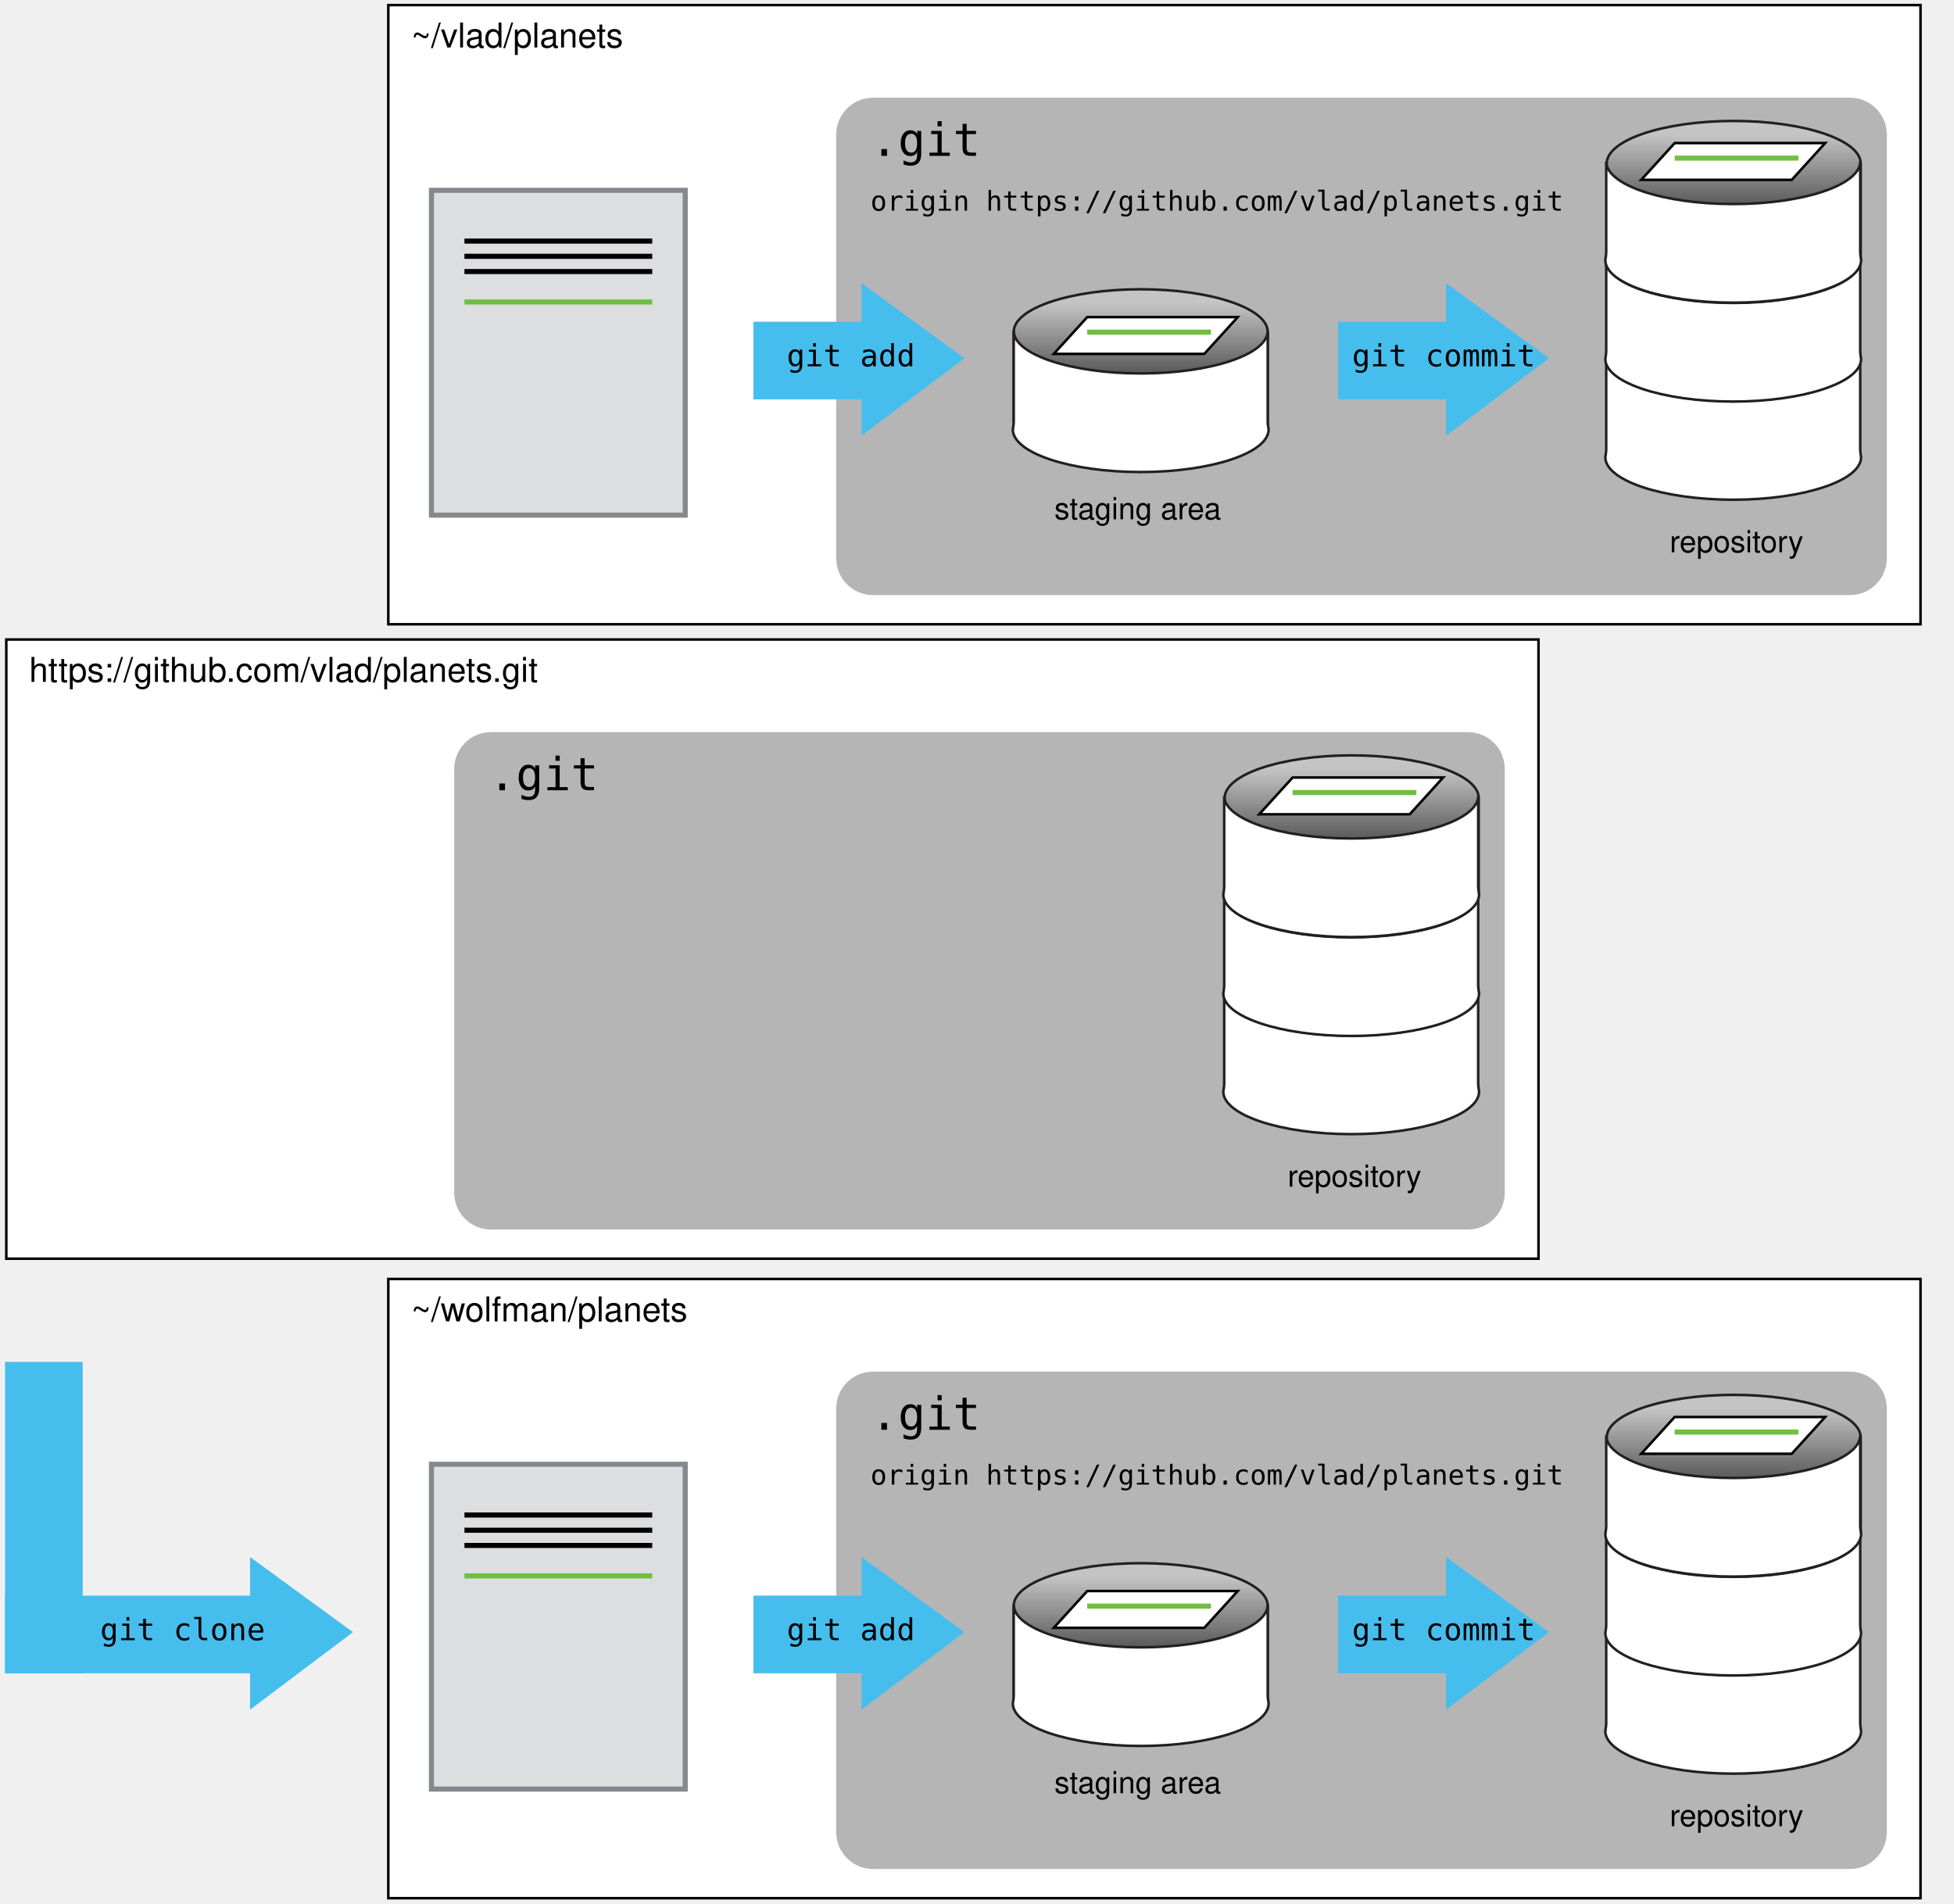
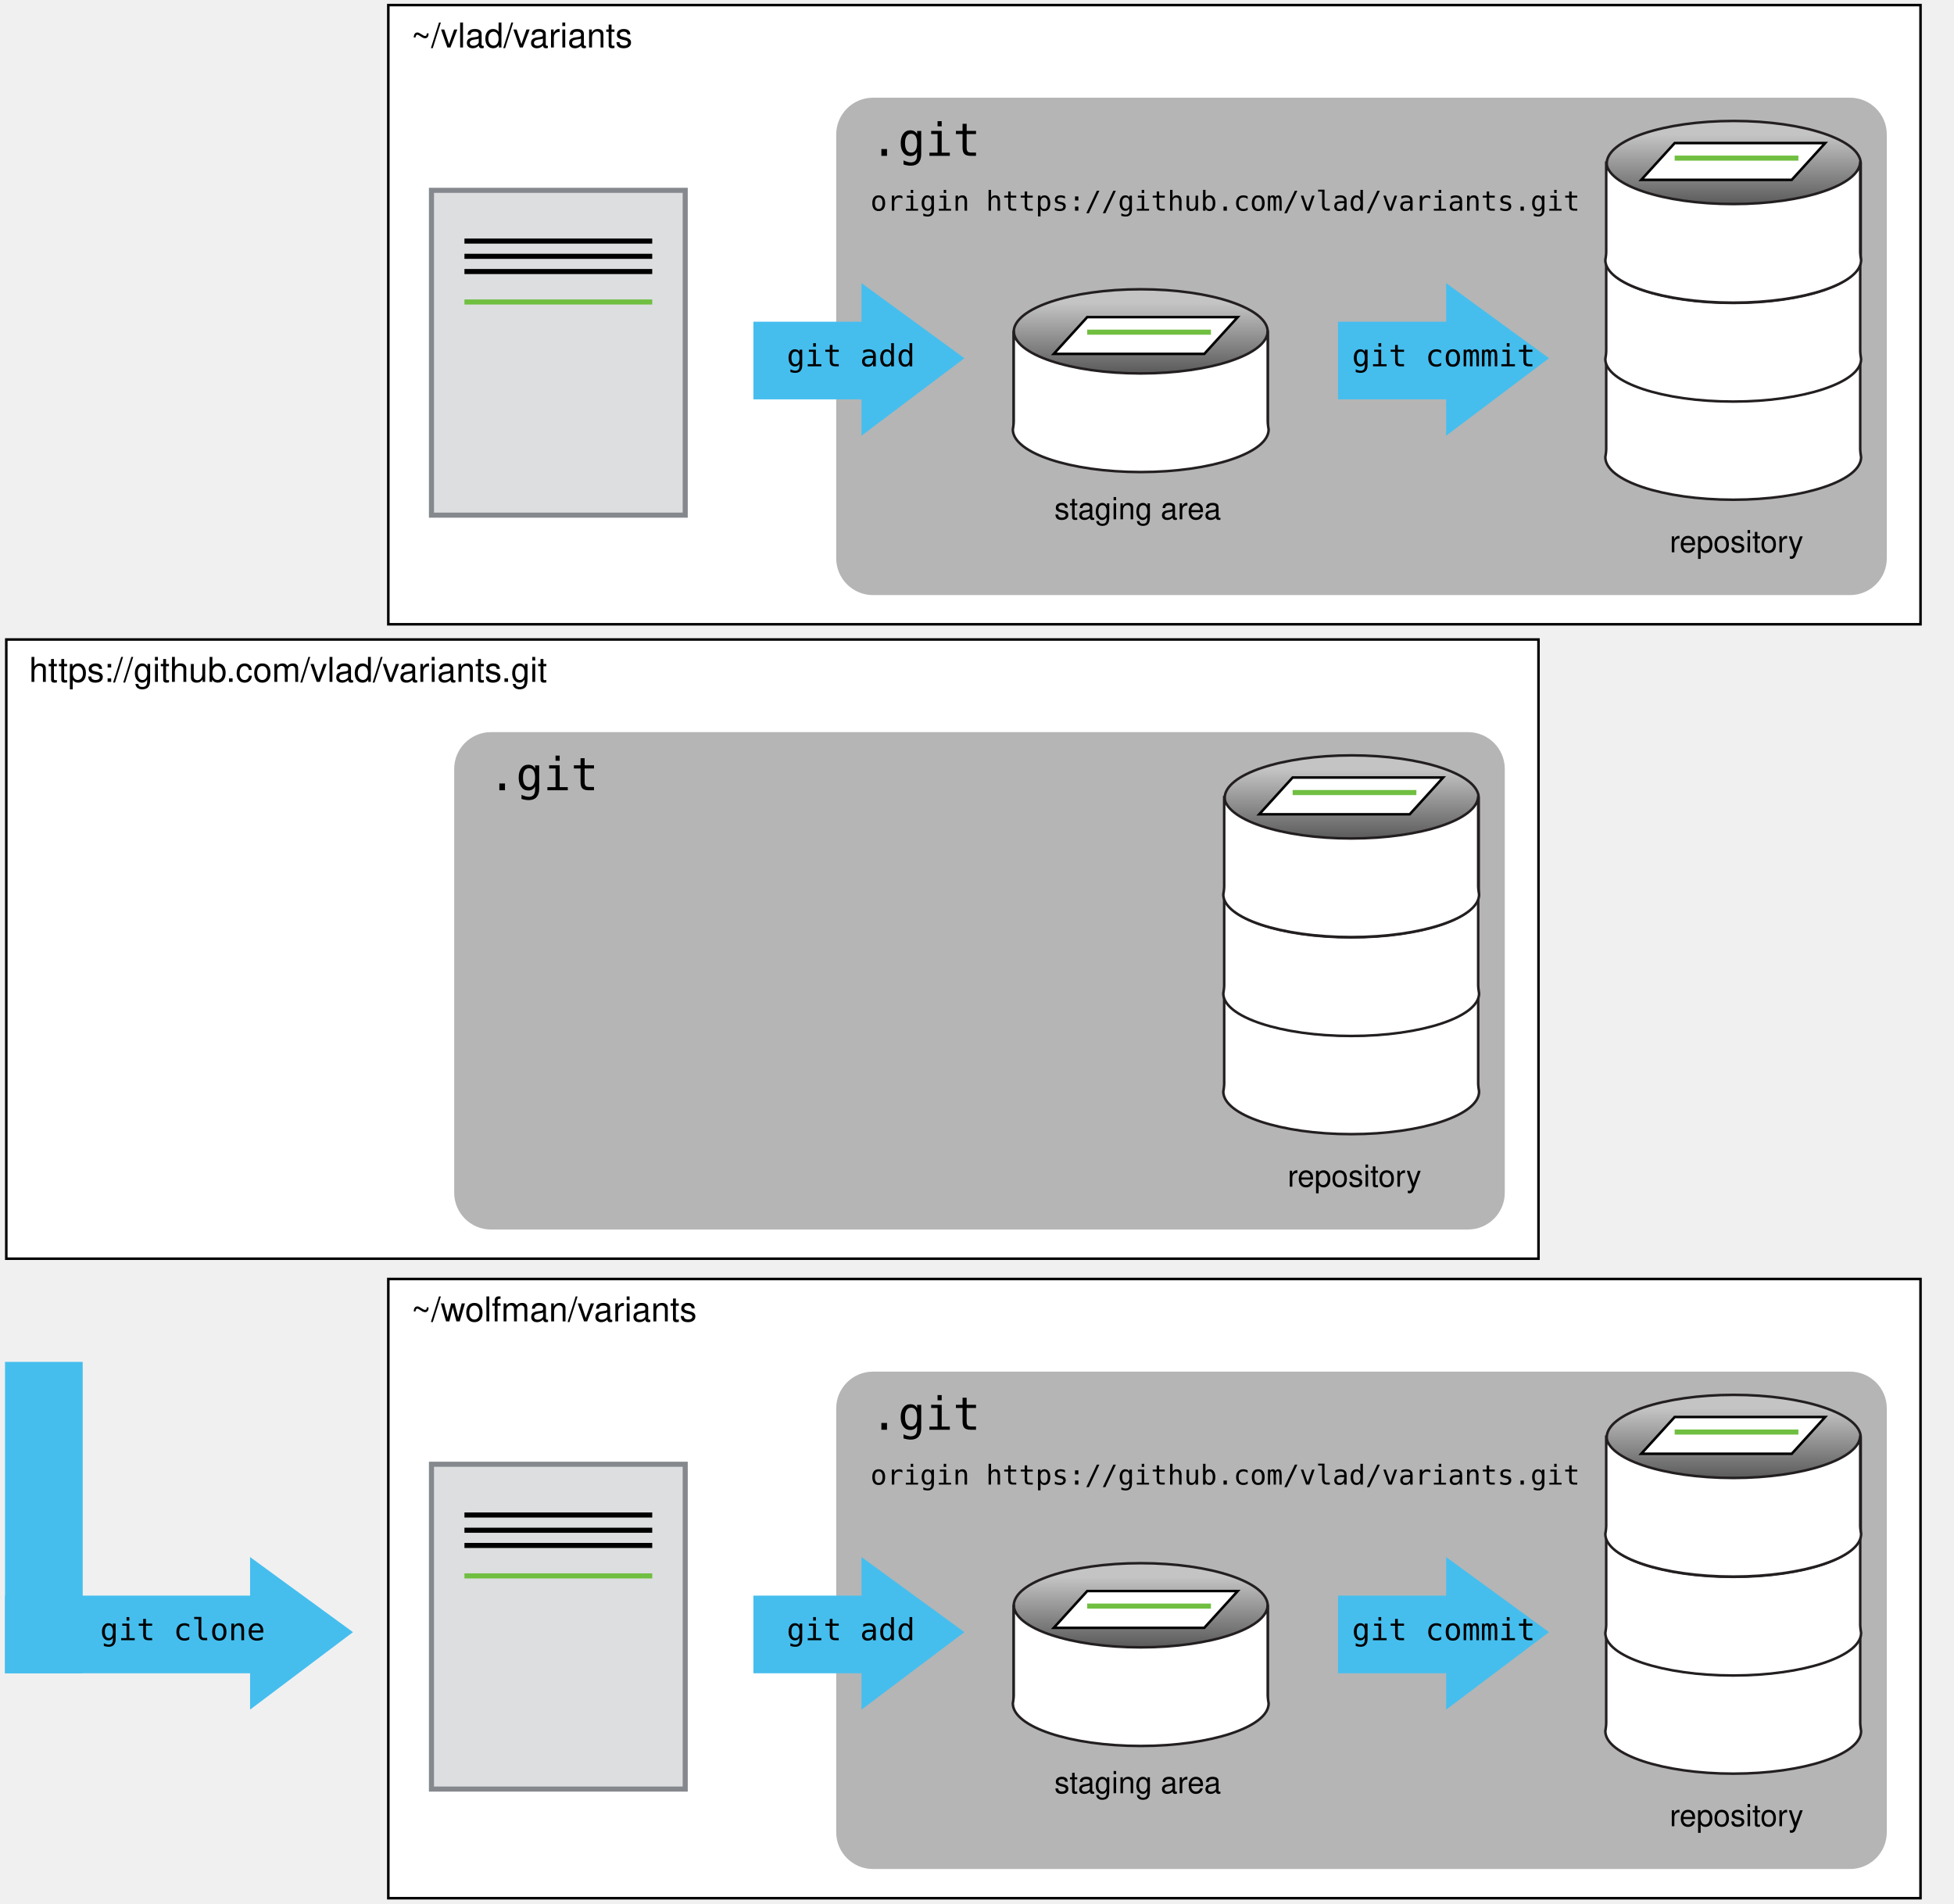
<svg xmlns="http://www.w3.org/2000/svg" xmlns:xlink="http://www.w3.org/1999/xlink" version="1.1" x="0px" y="0px" width="770" height="750" viewBox="0 0 770 750" enable-background="new 0 0 622 452" xml:space="preserve" id="svg4593">
  <defs id="defs4776">
    <linearGradient y2="363.473" x2="480.357" y1="334.872" x1="480.357" gradientUnits="userSpaceOnUse" id="SVGID_1_" gradientTransform="translate(279.4359,-47.97182)">
      <stop id="stop4613" style="stop-color:#C4C4C4" offset="0.098" />
      <stop id="stop4615" style="stop-color:#686868" offset="0.533" />
      <stop id="stop4617" style="stop-color:#000000" offset="1" />
    </linearGradient>
    <linearGradient xlink:href="#SVGID_3_" id="linearGradient5073" gradientUnits="userSpaceOnUse" x1="537.177" y1="57.66" x2="537.177" y2="112.913" />
    <linearGradient xlink:href="#SVGID_3_" id="linearGradient5457" gradientUnits="userSpaceOnUse" x1="537.177" y1="57.66" x2="537.177" y2="112.913" />
    <linearGradient xlink:href="#SVGID_2_" id="linearGradient10592" gradientUnits="userSpaceOnUse" x1="303.499" y1="123.986" x2="303.499" y2="179.235" />
    <linearGradient xlink:href="#SVGID_3_" id="linearGradient10594" gradientUnits="userSpaceOnUse" x1="537.177" y1="57.66" x2="537.177" y2="112.913" />
    <linearGradient xlink:href="#SVGID_2_" id="linearGradient10905" gradientUnits="userSpaceOnUse" x1="303.499" y1="123.986" x2="303.499" y2="179.235" />
  </defs>
  <text xml:space="preserve" style="font-style:normal;font-variant:normal;font-weight:normal;font-stretch:normal;font-size:12px;line-height:125%;font-family:Monospace;-inkscape-font-specification:Monospace;text-align:start;letter-spacing:0px;word-spacing:0px;writing-mode:lr-tb;text-anchor:start;fill:#000000;fill-opacity:1;stroke:none;stroke-width:1px;stroke-linecap:butt;stroke-linejoin:miter;stroke-opacity:1" x="720.692" y="35.841" id="text4930">
    <tspan id="tspan4932" x="720.692" y="35.841" />
  </text>
  <g id="g10741" transform="translate(4.5000001e-7,-1)">
    <g id="g10396">
      <rect style="fill:#ffffff;stroke:#000000;stroke-miterlimit:10" id="rect4596" height="244" width="603.785" stroke-miterlimit="10" y="3" x="153.02" />
      <g id="Layer_5" transform="translate(146.0202,-9)">
        <g id="g4654">
          <path stroke-miterlimit="10" d="m 598,63 c 0,-8.284 -6.716,-15 -15,-15 l -385,0 c -8.284,0 -15,6.716 -15,15 l 0,167 c 0,8.284 6.716,15 15,15 l 385,0 c 8.284,0 15,-6.716 15,-15 l 0,-167 z" id="path4656" style="fill:#b5b5b5;stroke:#ffffff;stroke-miterlimit:10" />
          <rect x="197" y="59" width="425" height="70.269" id="rect4658" style="fill:none" />
          <text transform="translate(197,71.4199)" id="text4660">
            <tspan x="0" y="0" font-size="18" id="tspan4662" style="font-size:18px;font-family:Consolas">.git</tspan>
-             <tspan x="0" y="21.6" font-size="10.8" id="tspan4664" style="font-size:10.8px;font-family:Consolas">origin https://github.com/vlad/planets.git</tspan>
+             <tspan x="0" y="21.6" font-size="10.8" id="tspan4664" style="font-size:10.8px;font-family:Consolas">origin https://github.com/vlad/variants.git</tspan>
          </text>
        </g>
        <rect x="16" y="19" width="195.585" height="24.449" id="rect4666" style="fill:none" />
-         <text transform="translate(16,28.707)" font-size="13.5" id="text4668" style="font-size:13.5px;font-family:Helvetica">~/vlad/planets</text>
+         <text transform="translate(16,28.707)" font-size="13.5" id="text4668" style="font-size:13.5px;font-family:Helvetica">~/vlad/variants</text>
      </g>
      <g id="Layer_1" transform="translate(146.0202,-9)">
        <g id="g4721">
          <rect x="24" y="85" width="100" height="128" id="rect4723" style="fill:#dcdee0" />
          <rect x="24" y="85" width="100" height="128" id="rect4725" style="fill:none;stroke:#85888d;stroke-width:2" />
          <line x1="37" y1="105" x2="111" y2="105" id="line4727" style="fill:none;stroke:#000000;stroke-width:2" />
          <line x1="37" y1="111" x2="111" y2="111" id="line4729" style="fill:none;stroke:#000000;stroke-width:2" />
          <line x1="37" y1="117" x2="111" y2="117" id="line4731" style="fill:none;stroke:#000000;stroke-width:2" />
          <line x1="37" y1="129" x2="111" y2="129" id="line4733" style="fill:none;stroke:#70bf41;stroke-width:2" />
        </g>
      </g>
      <rect style="fill:none" id="rect4742" height="14" width="52.743" y="137.069" x="310.02" />
      <g id="g5114" transform="translate(146.0202,-9)">
        <g id="g4736">
          <rect x="150.871" y="136.768" width="45.956" height="30.604" id="rect4738" style="fill:#45beee" />
          <polygon points="234.02,151.163 193.467,121.571 193.467,181.695 " id="polygon4740" style="fill:#45beee" />
        </g>
        <text y="154.35" x="164" font-size="12" id="text4744" style="font-size:12px;font-family:Consolas">git add</text>
      </g>
      <rect style="fill:none" id="rect4752" height="14" width="85.542" y="137.069" x="523" />
      <g id="g5108" transform="translate(146.0202,-9)">
        <g id="g4746">
          <rect x="381.251" y="136.768" width="45.956" height="30.604" id="rect4748" style="fill:#45beee" />
          <polygon points="464.399,151.163 423.847,121.571 423.847,181.695 " id="polygon4750" style="fill:#45beee" />
        </g>
        <text y="154.35" x="386.764" font-size="12" id="text4754" style="font-size:12px;font-family:Consolas">git commit</text>
      </g>
      <rect style="fill:none" id="rect4766" height="17" width="147" y="197" x="375.02" />
      <g id="g5093" transform="translate(146.0202,-9)">
        <g id="Layer_3">
          <g id="g4671">
            <linearGradient y2="179.235" x2="303.499" y1="123.986" x1="303.499" gradientUnits="userSpaceOnUse" id="SVGID_2_">
              <stop id="stop4674" style="stop-color:#C4C4C4" offset="0.098" />
              <stop id="stop4676" style="stop-color:#686868" offset="0.533" />
              <stop id="stop4678" style="stop-color:#000000" offset="1" />
            </linearGradient>
            <path id="path4680" d="m 253.453,178.205 c 0,-9.264 22.404,-16.777 50.047,-16.777 27.643,0 50.045,7.514 50.045,16.777 l 0,1.029 c 0,0 0,-2.115 0,-3.117 0,-1.007 0,-35.745 0,-35.745 l 0,0.394 c 0,-9.27 -22.402,-16.78 -50.045,-16.78 -27.643,0 -50.047,7.51 -50.047,16.78 l 0,-0.394 c 0,0 0,34.519 0,35.733 0,1.205 0,3.129 0,3.129 l 0,-1.029 z" stroke-miterlimit="10" style="fill:url(#linearGradient10905);stroke:#231f20;stroke-miterlimit:10" />
            <g id="g4682">
              <path id="path4684" d="m 353.545,140.373 c 0,0 0,34.738 0,35.745 0,1.002 0.355,3.117 0.355,3.117 0,9.27 -22.758,16.779 -50.4,16.779 -27.642,0 -50.4,-7.51 -50.4,-16.779 0,0 0.354,-1.924 0.354,-3.129 0,-1.214 0,-35.733 0,-35.733 0,9.274 22.404,16.785 50.047,16.785 27.643,0 50.044,-7.511 50.044,-16.785 z" stroke-miterlimit="10" style="fill:#ffffff;stroke:#231f20;stroke-miterlimit:10" />
            </g>
          </g>
          <g id="g4686">
            <polygon id="polygon4688" points="341.719,134.965 282.411,134.965 269.235,149.459 328.542,149.459 " stroke-miterlimit="10" style="fill:#ffffff;stroke:#000000;stroke-miterlimit:10" />
            <line id="line4690" y2="140.894" x2="331.165" y1="140.894" x1="282.411" style="fill:none;stroke:#70bf41;stroke-width:2" />
          </g>
        </g>
        <text y="214.628" x="269.477" font-size="12" id="text4768" style="font-size:12px;font-family:Helvetica">staging area</text>
      </g>
      <rect style="fill:none" id="rect4770" height="17" width="147" y="210" x="610.805" />
      <g id="g5075" transform="translate(146.0202,-9)">
        <g id="Layer_4">
          <linearGradient y2="112.913" x2="537.177" y1="57.66" x1="537.177" gradientUnits="userSpaceOnUse" id="SVGID_3_">
            <stop id="stop4694" style="stop-color:#C4C4C4" offset="0.098" />
            <stop id="stop4696" style="stop-color:#686868" offset="0.533" />
            <stop id="stop4698" style="stop-color:#000000" offset="1" />
          </linearGradient>
          <path id="path4700" d="m 487.13,111.882 c 0,-9.268 22.407,-16.781 50.047,-16.781 27.641,0 50.047,7.513 50.047,16.781 l 0,1.03 c 0,0 0,-2.118 0,-3.121 0,-1.003 0,-35.739 0,-35.739 l 0,0.388 c 0,-9.268 -22.406,-16.781 -50.047,-16.781 -27.64,0 -50.047,7.513 -50.047,16.781 l 0,-0.388 c 0,0 0,34.519 0,35.728 0,1.209 0,3.132 0,3.132 l 0,-1.03 z" stroke-miterlimit="10" style="fill:url(#linearGradient5457);stroke:#231f20;stroke-miterlimit:10" />
          <g id="g4702">
            <path id="path4704" d="m 587.021,151.283 c 0,0 0,34.738 0,35.74 0,1.002 0.354,3.121 0.354,3.121 0,9.268 -22.76,16.779 -50.4,16.779 -27.64,0 -50.399,-7.512 -50.399,-16.779 0,0 0.353,-1.924 0.353,-3.133 0,-1.209 0,-35.729 0,-35.729 0,9.268 22.407,16.781 50.047,16.781 27.638,0.001 50.045,-7.512 50.045,-16.78 z" stroke-miterlimit="10" style="fill:#ffffff;stroke:#231f20;stroke-miterlimit:10" />
          </g>
          <g id="g4706">
            <path id="path4708" d="m 587.021,112.601 c 0,0 0,34.736 0,35.739 0,1.002 0.354,3.121 0.354,3.121 0,9.268 -22.76,16.779 -50.4,16.779 -27.64,0 -50.399,-7.512 -50.399,-16.779 0,0 0.353,-1.923 0.353,-3.132 0,-1.209 0,-35.728 0,-35.728 0,9.268 22.407,16.78 50.047,16.78 27.638,0 50.045,-7.512 50.045,-16.78 z" stroke-miterlimit="10" style="fill:#ffffff;stroke:#231f20;stroke-miterlimit:10" />
          </g>
          <g id="g4710">
            <path id="path4712" d="m 587.021,73.628 c 0,0 0,34.737 0,35.739 0,1.002 0.354,3.12 0.354,3.12 0,9.269 -22.76,16.781 -50.4,16.781 -27.64,0 -50.399,-7.513 -50.399,-16.781 0,0 0.353,-1.922 0.353,-3.131 0,-1.209 0,-35.728 0,-35.728 0,9.268 22.407,16.78 50.047,16.78 27.638,0.001 50.045,-7.512 50.045,-16.78 z" stroke-miterlimit="10" style="fill:#ffffff;stroke:#231f20;stroke-miterlimit:10" />
          </g>
          <g id="g4714">
            <polygon id="polygon4716" points="573.216,66.381 513.908,66.381 500.732,80.875 560.039,80.875 " stroke-miterlimit="10" style="fill:#ffffff;stroke:#000000;stroke-miterlimit:10" />
            <line id="line4718" y2="72.311" x2="562.662" y1="72.311" x1="513.908" style="fill:none;stroke:#70bf41;stroke-width:2" />
          </g>
        </g>
        <text y="227.628" x="511.941" font-size="12" id="text4772" style="font-size:12px;font-family:Helvetica">repository</text>
      </g>
      <rect x="610.805" y="210" width="147" height="17" id="rect4977" style="fill:none" />
    </g>
    <g transform="translate(-4.520231,-9)" id="g5196">
      <rect x="7" y="262" stroke-miterlimit="10" width="603.785" height="244" id="rect4811" style="fill:#ffffff;stroke:#000000;stroke-miterlimit:10" />
      <path id="path4817" d="m 598,313 c 0,-8.284 -6.716,-15 -15,-15 l -385,0 c -8.284,0 -15,6.716 -15,15 l 0,167 c 0,8.284 6.716,15 15,15 l 385,0 c 8.284,0 15,-6.716 15,-15 l 0,-167 z" stroke-miterlimit="10" style="fill:#b5b5b5;stroke:#ffffff;stroke-miterlimit:10" />
      <rect id="rect4819" height="70.269" width="425" y="309" x="197" style="fill:none" />
      <text id="text4821" x="197" y="321.42">
        <tspan id="tspan4823" font-size="18" y="321.42" x="197" style="font-size:18px;font-family:Consolas">.git</tspan>
        <tspan id="tspan4825" font-size="10.8" y="343.02" x="197" style="font-size:10.8px;font-family:Consolas" />
      </text>
      <rect style="fill:none" x="16" y="269" width="195.585" height="24.449" id="rect4827" />
-       <text style="font-size:13.5px;font-family:Helvetica" font-size="13.5" id="text4829" x="16" y="278.707">https://github.com/vlad/planets.git</text>
+       <text style="font-size:13.5px;font-family:Helvetica" font-size="13.5" id="text4829" x="16" y="278.707">https://github.com/vlad/variants.git</text>
      <g id="g5055" transform="translate(0,250)">
        <g id="g5023">
          <linearGradient id="linearGradient5025" gradientUnits="userSpaceOnUse" x1="537.177" y1="57.66" x2="537.177" y2="112.913">
            <stop offset="0.098" style="stop-color:#C4C4C4" id="stop5027" />
            <stop offset="0.533" style="stop-color:#686868" id="stop5029" />
            <stop offset="1" style="stop-color:#000000" id="stop5031" />
          </linearGradient>
          <path stroke-miterlimit="10" d="m 487.13,111.882 c 0,-9.268 22.407,-16.781 50.047,-16.781 27.641,0 50.047,7.513 50.047,16.781 l 0,1.03 c 0,0 0,-2.118 0,-3.121 0,-1.003 0,-35.739 0,-35.739 l 0,0.388 c 0,-9.268 -22.406,-16.781 -50.047,-16.781 -27.64,0 -50.047,7.513 -50.047,16.781 l 0,-0.388 c 0,0 0,34.519 0,35.728 0,1.209 0,3.132 0,3.132 l 0,-1.03 z" id="path5033" style="fill:url(#linearGradient5073);stroke:#231f20;stroke-miterlimit:10" />
          <g id="g5035">
            <path stroke-miterlimit="10" d="m 587.021,151.283 c 0,0 0,34.738 0,35.74 0,1.002 0.354,3.121 0.354,3.121 0,9.268 -22.76,16.779 -50.4,16.779 -27.64,0 -50.399,-7.512 -50.399,-16.779 0,0 0.353,-1.924 0.353,-3.133 0,-1.209 0,-35.729 0,-35.729 0,9.268 22.407,16.781 50.047,16.781 27.638,0.001 50.045,-7.512 50.045,-16.78 z" id="path5037" style="fill:#ffffff;stroke:#231f20;stroke-miterlimit:10" />
          </g>
          <g id="g5039">
            <path stroke-miterlimit="10" d="m 587.021,112.601 c 0,0 0,34.736 0,35.739 0,1.002 0.354,3.121 0.354,3.121 0,9.268 -22.76,16.779 -50.4,16.779 -27.64,0 -50.399,-7.512 -50.399,-16.779 0,0 0.353,-1.923 0.353,-3.132 0,-1.209 0,-35.728 0,-35.728 0,9.268 22.407,16.78 50.047,16.78 27.638,0 50.045,-7.512 50.045,-16.78 z" id="path5041" style="fill:#ffffff;stroke:#231f20;stroke-miterlimit:10" />
          </g>
          <g id="g5043">
            <path stroke-miterlimit="10" d="m 587.021,73.628 c 0,0 0,34.737 0,35.739 0,1.002 0.354,3.12 0.354,3.12 0,9.269 -22.76,16.781 -50.4,16.781 -27.64,0 -50.399,-7.513 -50.399,-16.781 0,0 0.353,-1.922 0.353,-3.131 0,-1.209 0,-35.728 0,-35.728 0,9.268 22.407,16.78 50.047,16.78 27.638,0.001 50.045,-7.512 50.045,-16.78 z" id="path5045" style="fill:#ffffff;stroke:#231f20;stroke-miterlimit:10" />
          </g>
          <g id="g5047">
            <polygon stroke-miterlimit="10" points="513.908,66.381 500.732,80.875 560.039,80.875 573.216,66.381 " id="polygon5049" style="fill:#ffffff;stroke:#000000;stroke-miterlimit:10" />
            <line x1="513.908" y1="72.311" x2="562.662" y2="72.311" id="line5051" style="fill:none;stroke:#70bf41;stroke-width:2" />
          </g>
        </g>
        <text style="font-size:12px;font-family:Helvetica" id="text5053" font-size="12" x="511.941" y="227.628">repository</text>
      </g>
      <rect style="fill:none" id="rect4762" height="14" width="165.548" transform="matrix(0.9804651,0.196693,-0.196693,0.9804651,0,0)" y="272.824" x="200.719" />
    </g>
    <g id="g10670">
      <g id="g10664">
        <rect style="fill:#45beee" id="rect5294" height="30.604" width="122.711" y="-32.584" x="537.661" transform="matrix(0,1,-1,0,0,0)" />
        <rect x="1.98" y="629.768" width="99.924" height="30.604" id="rect5124" style="fill:#45beee" />
        <polygon transform="translate(-325.3029,493)" points="464.399,151.163 423.847,121.571 423.847,181.695 " id="polygon5126" style="fill:#45beee" />
        <text style="font-size:12px;font-family:Consolas" id="text5128" font-size="12" x="39.461" y="647.35">git clone</text>
      </g>
      <rect x="153.02" y="505" stroke-miterlimit="10" width="603.785" height="244" id="rect10464" style="fill:#ffffff;stroke:#000000;stroke-miterlimit:10" />
      <g transform="translate(146.0202,493)" id="g10466">
        <g id="g10468">
          <path style="fill:#b5b5b5;stroke:#ffffff;stroke-miterlimit:10" id="path10470" d="m 598,63 c 0,-8.284 -6.716,-15 -15,-15 l -385,0 c -8.284,0 -15,6.716 -15,15 l 0,167 c 0,8.284 6.716,15 15,15 l 385,0 c 8.284,0 15,-6.716 15,-15 l 0,-167 z" stroke-miterlimit="10" />
          <rect style="fill:none" id="rect10472" height="70.269" width="425" y="59" x="197" />
          <text id="text10474" transform="translate(197,71.4199)">
            <tspan style="font-size:18px;font-family:Consolas" id="tspan10476" font-size="18" y="0" x="0">.git</tspan>
-             <tspan style="font-size:10.8px;font-family:Consolas" id="tspan10478" font-size="10.8" y="21.6" x="0">origin https://github.com/vlad/planets.git</tspan>
+             <tspan style="font-size:10.8px;font-family:Consolas" id="tspan10478" font-size="10.8" y="21.6" x="0">origin https://github.com/vlad/variants.git</tspan>
          </text>
        </g>
        <rect style="fill:none" id="rect10480" height="24.449" width="195.585" y="19" x="16" />
-         <text style="font-size:13.5px;font-family:Helvetica" id="text10482" font-size="13.5" transform="translate(16,28.707)">~/wolfman/planets</text>
+         <text style="font-size:13.5px;font-family:Helvetica" id="text10482" font-size="13.5" transform="translate(16,28.707)">~/wolfman/variants</text>
      </g>
      <g transform="translate(146.0202,493)" id="g10484">
        <g id="g10486">
          <rect style="fill:#dcdee0" id="rect10488" height="128" width="100" y="85" x="24" />
          <rect style="fill:none;stroke:#85888d;stroke-width:2" id="rect10490" height="128" width="100" y="85" x="24" />
          <line style="fill:none;stroke:#000000;stroke-width:2" id="line10492" y2="105" x2="111" y1="105" x1="37" />
          <line style="fill:none;stroke:#000000;stroke-width:2" id="line10494" y2="111" x2="111" y1="111" x1="37" />
          <line style="fill:none;stroke:#000000;stroke-width:2" id="line10496" y2="117" x2="111" y1="117" x1="37" />
          <line style="fill:none;stroke:#70bf41;stroke-width:2" id="line10498" y2="129" x2="111" y1="129" x1="37" />
        </g>
      </g>
      <rect x="310.02" y="639.069" width="52.743" height="14" id="rect10500" style="fill:none" />
      <g transform="translate(146.0202,493)" id="g10502">
        <g id="g10504">
          <rect style="fill:#45beee" id="rect10506" height="30.604" width="45.956" y="136.768" x="150.871" />
          <polygon style="fill:#45beee" id="polygon10508" points="193.467,121.571 193.467,181.695 234.02,151.163 " />
        </g>
        <text style="font-size:12px;font-family:Consolas" id="text10510" font-size="12" x="164" y="154.35">git add</text>
      </g>
      <rect x="523" y="639.069" width="85.542" height="14" id="rect10512" style="fill:none" />
      <g transform="translate(146.0202,493)" id="g10514">
        <g id="g10516">
          <rect style="fill:#45beee" id="rect10518" height="30.604" width="45.956" y="136.768" x="381.251" />
          <polygon style="fill:#45beee" id="polygon10520" points="423.847,121.571 423.847,181.695 464.399,151.163 " />
        </g>
        <text style="font-size:12px;font-family:Consolas" id="text10522" font-size="12" x="386.764" y="154.35">git commit</text>
      </g>
      <rect x="375.02" y="699" width="147" height="17" id="rect10524" style="fill:none" />
      <g transform="translate(146.0202,493)" id="g10526">
        <g id="g10528">
          <g id="g10530">
            <linearGradient id="linearGradient10532" gradientUnits="userSpaceOnUse" x1="303.499" y1="123.986" x2="303.499" y2="179.235">
              <stop offset="0.098" style="stop-color:#C4C4C4" id="stop10534" />
              <stop offset="0.533" style="stop-color:#686868" id="stop10536" />
              <stop offset="1" style="stop-color:#000000" id="stop10538" />
            </linearGradient>
            <path style="fill:url(#linearGradient10592);stroke:#231f20;stroke-miterlimit:10" stroke-miterlimit="10" d="m 253.453,178.205 c 0,-9.264 22.404,-16.777 50.047,-16.777 27.643,0 50.045,7.514 50.045,16.777 l 0,1.029 c 0,0 0,-2.115 0,-3.117 0,-1.007 0,-35.745 0,-35.745 l 0,0.394 c 0,-9.27 -22.402,-16.78 -50.045,-16.78 -27.643,0 -50.047,7.51 -50.047,16.78 l 0,-0.394 c 0,0 0,34.519 0,35.733 0,1.205 0,3.129 0,3.129 l 0,-1.029 z" id="path10540" />
            <g id="g10542">
              <path style="fill:#ffffff;stroke:#231f20;stroke-miterlimit:10" stroke-miterlimit="10" d="m 353.545,140.373 c 0,0 0,34.738 0,35.745 0,1.002 0.355,3.117 0.355,3.117 0,9.27 -22.758,16.779 -50.4,16.779 -27.642,0 -50.4,-7.51 -50.4,-16.779 0,0 0.354,-1.924 0.354,-3.129 0,-1.214 0,-35.733 0,-35.733 0,9.274 22.404,16.785 50.047,16.785 27.643,0 50.044,-7.511 50.044,-16.785 z" id="path10544" />
            </g>
          </g>
          <g id="g10546">
            <polygon style="fill:#ffffff;stroke:#000000;stroke-miterlimit:10" stroke-miterlimit="10" points="282.411,134.965 269.235,149.459 328.542,149.459 341.719,134.965 " id="polygon10548" />
            <line style="fill:none;stroke:#70bf41;stroke-width:2" x1="282.411" y1="140.894" x2="331.165" y2="140.894" id="line10550" />
          </g>
        </g>
        <text style="font-size:12px;font-family:Helvetica" id="text10552" font-size="12" x="269.477" y="214.628">staging area</text>
      </g>
      <rect x="610.805" y="712" width="147" height="17" id="rect10554" style="fill:none" />
      <g transform="translate(146.0202,493)" id="g10556">
        <g id="g10558">
          <linearGradient id="linearGradient10560" gradientUnits="userSpaceOnUse" x1="537.177" y1="57.66" x2="537.177" y2="112.913">
            <stop offset="0.098" style="stop-color:#C4C4C4" id="stop10562" />
            <stop offset="0.533" style="stop-color:#686868" id="stop10564" />
            <stop offset="1" style="stop-color:#000000" id="stop10566" />
          </linearGradient>
          <path style="fill:url(#linearGradient10594);stroke:#231f20;stroke-miterlimit:10" stroke-miterlimit="10" d="m 487.13,111.882 c 0,-9.268 22.407,-16.781 50.047,-16.781 27.641,0 50.047,7.513 50.047,16.781 l 0,1.03 c 0,0 0,-2.118 0,-3.121 0,-1.003 0,-35.739 0,-35.739 l 0,0.388 c 0,-9.268 -22.406,-16.781 -50.047,-16.781 -27.64,0 -50.047,7.513 -50.047,16.781 l 0,-0.388 c 0,0 0,34.519 0,35.728 0,1.209 0,3.132 0,3.132 l 0,-1.03 z" id="path10568" />
          <g id="g10570">
            <path style="fill:#ffffff;stroke:#231f20;stroke-miterlimit:10" stroke-miterlimit="10" d="m 587.021,151.283 c 0,0 0,34.738 0,35.74 0,1.002 0.354,3.121 0.354,3.121 0,9.268 -22.76,16.779 -50.4,16.779 -27.64,0 -50.399,-7.512 -50.399,-16.779 0,0 0.353,-1.924 0.353,-3.133 0,-1.209 0,-35.729 0,-35.729 0,9.268 22.407,16.781 50.047,16.781 27.638,0.001 50.045,-7.512 50.045,-16.78 z" id="path10572" />
          </g>
          <g id="g10574">
            <path style="fill:#ffffff;stroke:#231f20;stroke-miterlimit:10" stroke-miterlimit="10" d="m 587.021,112.601 c 0,0 0,34.736 0,35.739 0,1.002 0.354,3.121 0.354,3.121 0,9.268 -22.76,16.779 -50.4,16.779 -27.64,0 -50.399,-7.512 -50.399,-16.779 0,0 0.353,-1.923 0.353,-3.132 0,-1.209 0,-35.728 0,-35.728 0,9.268 22.407,16.78 50.047,16.78 27.638,0 50.045,-7.512 50.045,-16.78 z" id="path10576" />
          </g>
          <g id="g10578">
            <path style="fill:#ffffff;stroke:#231f20;stroke-miterlimit:10" stroke-miterlimit="10" d="m 587.021,73.628 c 0,0 0,34.737 0,35.739 0,1.002 0.354,3.12 0.354,3.12 0,9.269 -22.76,16.781 -50.4,16.781 -27.64,0 -50.399,-7.513 -50.399,-16.781 0,0 0.353,-1.922 0.353,-3.131 0,-1.209 0,-35.728 0,-35.728 0,9.268 22.407,16.78 50.047,16.78 27.638,0.001 50.045,-7.512 50.045,-16.78 z" id="path10580" />
          </g>
          <g id="g10582">
            <polygon style="fill:#ffffff;stroke:#000000;stroke-miterlimit:10" stroke-miterlimit="10" points="513.908,66.381 500.732,80.875 560.039,80.875 573.216,66.381 " id="polygon10584" />
            <line style="fill:none;stroke:#70bf41;stroke-width:2" x1="513.908" y1="72.311" x2="562.662" y2="72.311" id="line10586" />
          </g>
        </g>
        <text style="font-size:12px;font-family:Helvetica" id="text10588" font-size="12" x="511.941" y="227.628">repository</text>
      </g>
      <rect style="fill:none" id="rect10590" height="17" width="147" y="712" x="610.805" />
    </g>
  </g>
</svg>
